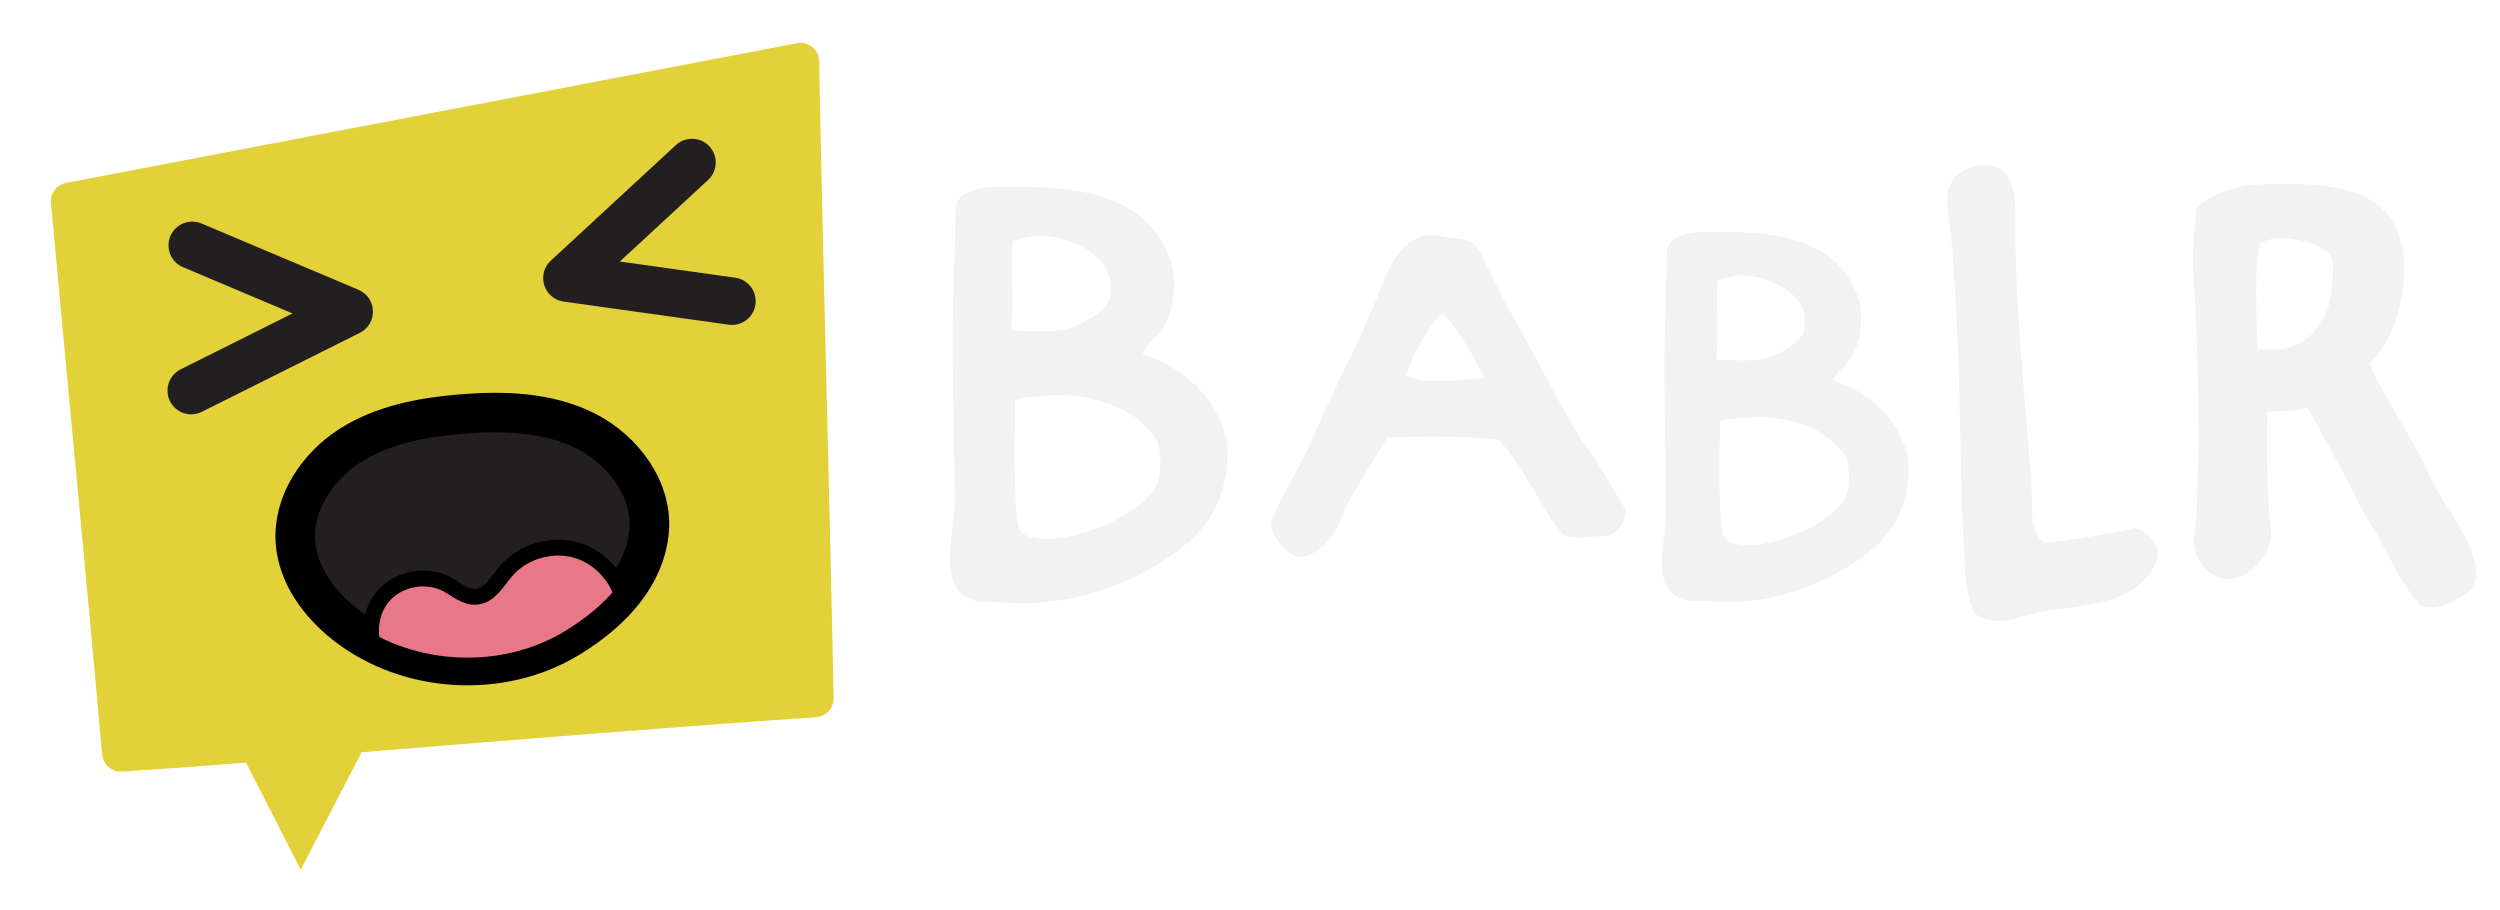
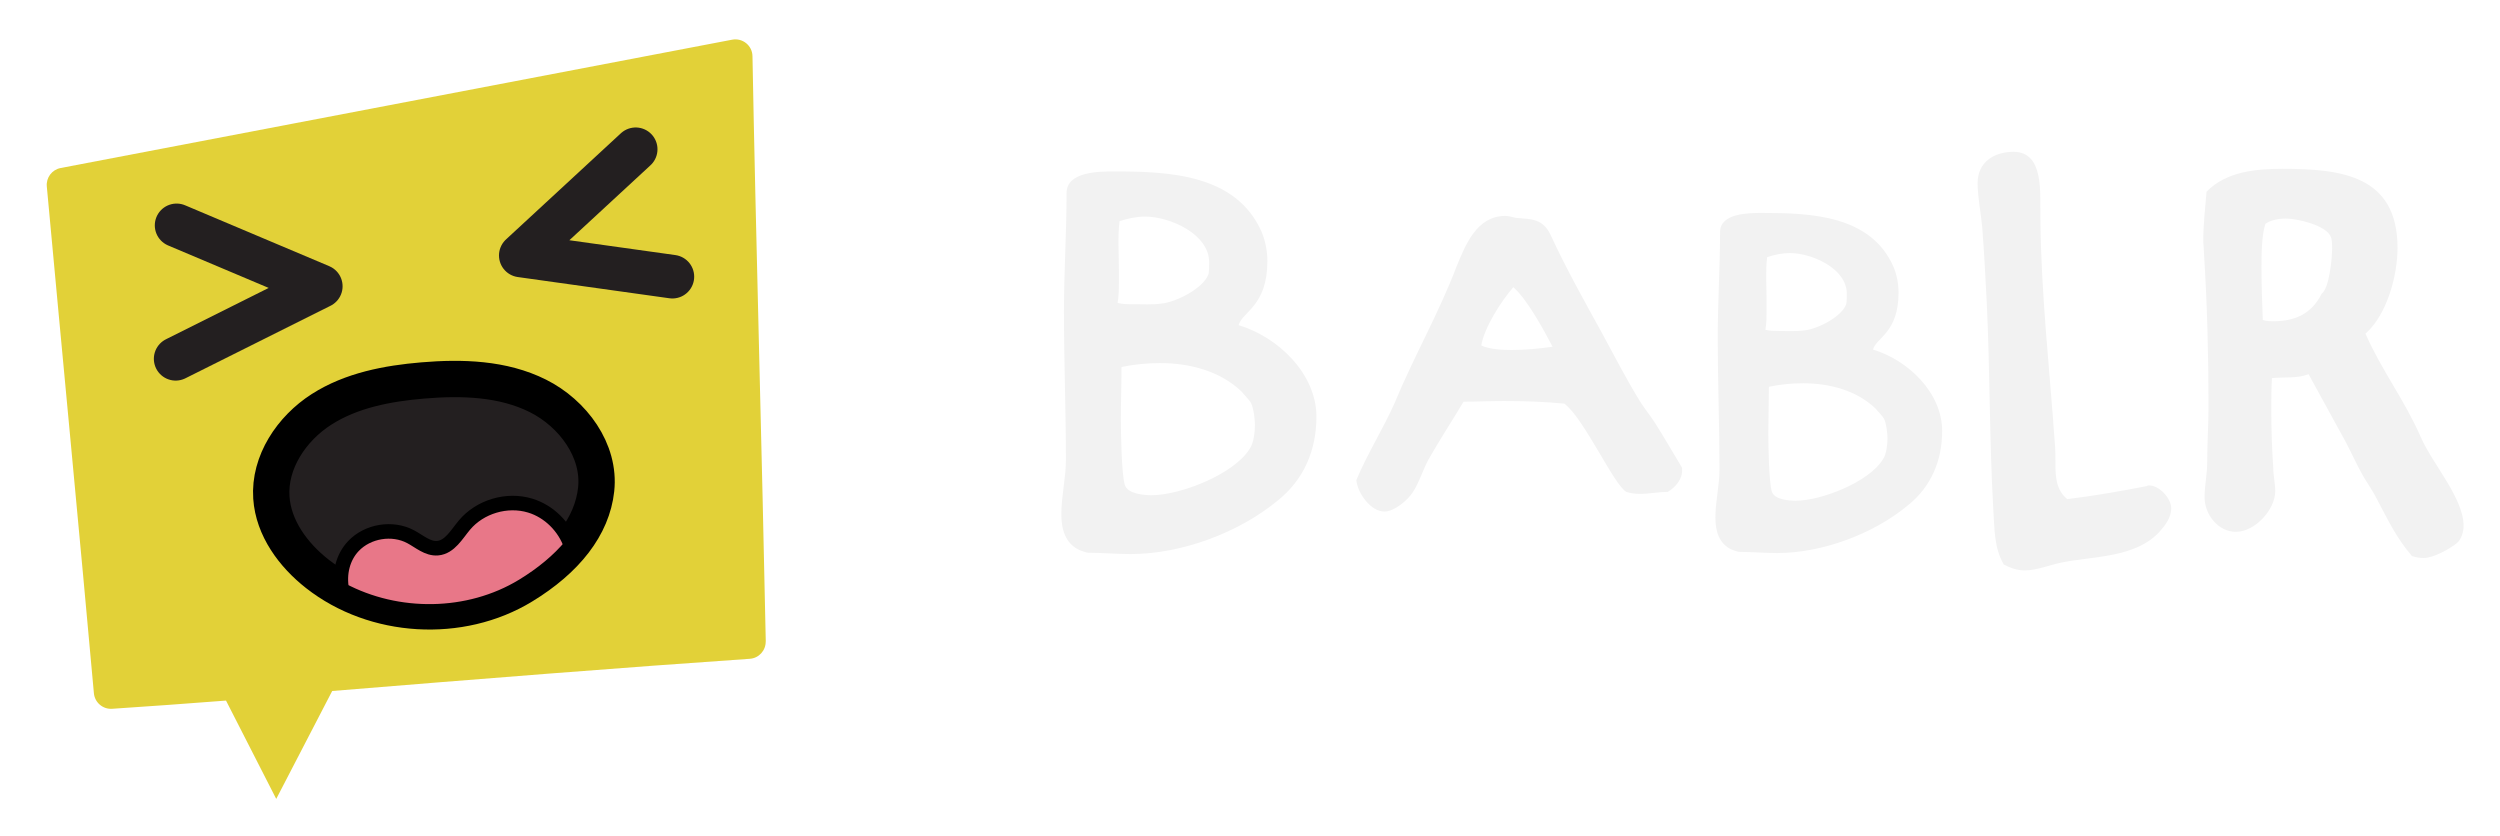
- <svg xmlns="http://www.w3.org/2000/svg" id="Layer_2" data-name="Layer 2" viewBox="-4 -3 316 115" version="1.1" width="316" height="115">
+ <svg xmlns="http://www.w3.org/2000/svg" id="Layer_2" data-name="Layer 2" viewBox="-4 -3 344 115" version="1.1" width="344" height="115">
  <defs id="defs10" />
  <g id="Logo">
    <g id="Dialog_Box" data-name="Dialog Box">
      <path d="m 101.36,85.26 c 0.02,1.25 -0.94,2.31 -2.19,2.39 -17.24,1.18 -37.8,2.82 -57.46,4.43 L 34.01,106.93 27.1,93.4 C 21.62,93.82 16.35,94.21 11.42,94.53 10.14,94.61 9.04,93.66 8.92,92.39 7.15,72.65 4.48,44.81 2.44,22.65 2.33,21.44 3.15,20.35 4.34,20.12 35.14,14.23 65.95,8.34 96.75,2.46 c 1.43,-0.27 2.77,0.81 2.79,2.27 0.43,23.61 1.34,55.78 1.83,80.53 z" style="fill:#e2d138;stroke-width:0px" id="path1" />
      <path d="m 34,109.35 c -0.91,0 -1.74,-0.51 -2.15,-1.32 l -6.18,-12.1 c -5.33,0.41 -9.96,0.74 -14.1,1.01 C 9,97.11 6.73,95.17 6.5,92.6 5.46,81.02 4.09,66.42 2.77,52.29 1.83,42.34 0.86,32.04 0.02,22.88 -0.21,20.42 1.45,18.22 3.88,17.75 L 96.29,0.09 c 1.39,-0.27 2.81,0.09 3.91,0.98 1.1,0.89 1.74,2.21 1.76,3.62 0.23,12.64 0.6,27.99 0.96,42.83 0.31,12.88 0.64,26.19 0.86,37.7 v 0 c 0.05,2.55 -1.9,4.68 -4.45,4.86 -12.84,0.88 -28,2.14 -42.65,3.36 -4.62,0.38 -13.79,1.14 -13.79,1.14 l -6.72,13.45 c -0.41,0.82 -1.24,1.33 -2.15,1.34 H 34.01 Z M 27.09,90.98 c 0.9,0 1.74,0.51 2.15,1.32 l 4.73,9.27 5.19,-10.38 c 0.38,-0.76 1.12,-1.26 1.97,-1.33 C 46.12,89.45 51.2,89.03 56.27,88.61 70.92,87.39 86.06,86.13 98.93,85.25 98.7,73.77 98.38,60.49 98.07,47.64 97.71,32.82 97.34,17.5 97.11,4.86 L 4.85,22.49 c 0.84,9.14 1.81,19.42 2.74,29.36 1.32,14.11 2.69,28.69 3.73,40.27 4.52,-0.3 9.62,-0.67 15.59,-1.12 0.06,0 0.12,0 0.19,0 z m 71.85,-5.67 z" style="fill:none;stroke-width:0px" id="path2" />
    </g>
    <g id="Mouth">
      <g id="Mouth-2" data-name="Mouth">
        <g id="M">
          <path d="m 67.93,77.63 c -8.58,5.23 -20.37,4.53 -28.28,-1.68 -3.3,-2.59 -6.03,-6.29 -6.31,-10.48 -0.33,-4.87 2.79,-9.51 6.9,-12.14 4.11,-2.63 9.08,-3.57 13.95,-3.98 5.37,-0.45 11,-0.29 15.82,2.12 4.82,2.41 8.61,7.53 8.02,12.89 -0.55,5.06 -4.12,9.63 -10.1,13.27 z" style="fill:#231f20;stroke:#000000;stroke-width:5px;stroke-linecap:round;stroke-linejoin:round" id="path3" />
        </g>
        <g id="T">
          <path d="m 67.93,77.63 c 2.74,-1.67 4.97,-3.54 6.64,-5.55 -0.88,-2.57 -3.01,-4.72 -5.62,-5.51 -3.19,-0.97 -6.91,0.13 -9.05,2.69 -1.07,1.28 -2.01,3.02 -3.68,3.17 -1.37,0.12 -2.51,-0.94 -3.72,-1.58 -2.52,-1.34 -5.91,-0.78 -7.87,1.29 -1.45,1.53 -2.02,3.79 -1.59,6.03 7.63,4.07 17.45,3.98 24.87,-0.53 z" style="fill:#e87788;stroke-width:0px" id="path4" />
          <path d="m 67.93,77.63 c 2.74,-1.67 4.97,-3.54 6.64,-5.55 -0.88,-2.57 -3.01,-4.72 -5.62,-5.51 -3.19,-0.97 -6.91,0.13 -9.05,2.69 -1.07,1.28 -2.01,3.02 -3.68,3.17 -1.37,0.12 -2.51,-0.94 -3.72,-1.58 -2.52,-1.34 -5.91,-0.78 -7.87,1.29 -1.45,1.53 -2.02,3.79 -1.59,6.03 7.63,4.07 17.45,3.98 24.87,-0.53 z" style="fill:none;stroke:#000000;stroke-width:2px;stroke-linecap:round;stroke-linejoin:round" id="path5" />
        </g>
      </g>
    </g>
    <polyline id="Eye" points="20.3 28.01 40.14 36.39 20.17 46.37" style="fill:none;stroke:#231f20;stroke-width:6px;stroke-linecap:round;stroke-linejoin:round" />
    <polyline id="Eye-2" data-name="Eye" points="83.47 17.54 67.66 32.15 88.52 35.07" style="fill:none;stroke:#231f20;stroke-width:6px;stroke-linecap:round;stroke-linejoin:round" />
  </g>
-   <g id="BABLR" style="fill:#f2f2f2">
+   <g id="BABLR" transform="translate(26)" style="fill:#f2f2f2">
    <g id="g10" style="fill:#f2f2f2">
      <path d="m 140.43,41.74 c 5.4,1.62 10.71,6.66 10.71,12.6 0,4.59 -1.71,8.64 -5.31,11.52 -5.31,4.41 -13.23,7.38 -20.25,7.38 -1.89,0 -3.87,-0.18 -5.85,-0.18 -0.18,0 -0.99,-0.27 -1.17,-0.36 -1.98,-0.9 -2.52,-2.88 -2.52,-4.95 0,-2.52 0.63,-4.95 0.63,-7.47 0,-6.75 -0.27,-13.59 -0.27,-20.43 0,-5.4 0.36,-10.89 0.36,-16.29 0,-2.97 4.5,-2.97 6.57,-2.97 7.47,0 16.74,0.36 20.25,8.28 0.54,1.26 0.81,2.7 0.81,4.05 0,6.21 -3.42,6.93 -3.96,8.82 z m -16.47,-7.65 v 1.62 c 0,0.99 0,1.98 -0.18,2.97 0.72,0.18 1.35,0.18 2.07,0.18 1.26,0 2.7,0.09 3.96,-0.09 1.98,-0.18 5.76,-2.07 6.48,-4.05 0.09,-0.36 0.09,-1.17 0.09,-1.62 0,-3.96 -5.49,-6.3 -8.82,-6.3 -1.17,0 -2.43,0.27 -3.51,0.63 -0.27,2.16 -0.09,4.41 -0.09,6.66 z m 0.27,20.61 c 0,1.71 0.09,7.56 0.54,9 0.36,1.26 2.61,1.44 3.69,1.44 3.96,0 11.34,-2.88 13.5,-6.39 0.54,-0.72 0.72,-2.34 0.72,-3.24 0,-0.81 -0.18,-2.34 -0.54,-3.06 -0.18,-0.36 -0.99,-1.17 -1.26,-1.53 -2.97,-2.88 -7.2,-3.96 -11.25,-3.96 -1.8,0 -3.6,0.18 -5.31,0.54 0,2.43 -0.09,4.77 -0.09,7.2 z" style="fill:#f2f2f2;stroke-width:0px" id="path6" />
      <path d="m 201.45,61.63 c 0.09,1.26 -0.9,2.43 -1.98,3.06 -1.35,0 -2.52,0.27 -3.87,0.27 -0.54,0 -1.26,-0.09 -1.8,-0.27 -1.71,-0.9 -5.85,-10.17 -8.55,-12.15 -2.79,-0.27 -5.49,-0.36 -8.28,-0.36 -1.89,0 -3.69,0.09 -5.58,0.09 -1.62,2.7 -3.33,5.31 -4.86,8.01 -0.72,1.35 -1.35,3.33 -2.16,4.5 -0.72,1.08 -2.52,2.61 -3.87,2.61 -1.89,0 -3.69,-2.52 -3.87,-4.32 1.53,-3.69 3.69,-7.02 5.31,-10.71 2.61,-6.3 6.03,-12.24 8.46,-18.63 1.26,-3.06 2.79,-7.02 6.75,-7.02 0.45,0 0.99,0.18 1.44,0.27 2.16,0.18 3.69,0.09 4.77,2.34 2.07,4.5 4.59,9 7.02,13.41 1.71,3.15 3.42,6.48 5.31,9.54 0.63,0.99 1.44,1.98 2.07,2.97 1.26,1.98 2.43,4.05 3.69,6.12 z m -27.63,-17.1 c 1.08,0.54 2.97,0.63 4.14,0.63 1.89,0 3.78,-0.18 5.67,-0.45 -1.17,-2.25 -3.51,-6.57 -5.4,-8.19 -1.71,1.98 -3.96,5.49 -4.41,8.01 z" style="fill:#f2f2f2;stroke-width:0px" id="path7" />
      <path d="m 227.72,45.1 c 4.8,1.44 9.52,5.92 9.52,11.2 0,4.08 -1.52,7.68 -4.72,10.24 -4.72,3.92 -11.76,6.56 -18,6.56 -1.68,0 -3.44,-0.16 -5.2,-0.16 -0.16,0 -0.88,-0.24 -1.04,-0.32 -1.76,-0.8 -2.24,-2.56 -2.24,-4.4 0,-2.24 0.56,-4.4 0.56,-6.64 0,-6 -0.24,-12.08 -0.24,-18.16 0,-4.8 0.32,-9.68 0.32,-14.48 0,-2.64 4,-2.64 5.84,-2.64 6.64,0 14.88,0.32 18,7.36 0.48,1.12 0.72,2.4 0.72,3.6 0,5.52 -3.04,6.16 -3.52,7.84 z m -14.64,-6.8 v 1.44 c 0,0.88 0,1.76 -0.16,2.64 0.64,0.16 1.2,0.16 1.84,0.16 1.12,0 2.4,0.08 3.52,-0.08 1.76,-0.16 5.12,-1.84 5.76,-3.6 0.08,-0.32 0.08,-1.04 0.08,-1.44 0,-3.52 -4.88,-5.6 -7.84,-5.6 -1.04,0 -2.16,0.24 -3.12,0.56 -0.24,1.92 -0.08,3.92 -0.08,5.92 z m 0.24,18.32 c 0,1.52 0.08,6.72 0.48,8 0.32,1.12 2.32,1.28 3.28,1.28 3.52,0 10.08,-2.56 12,-5.68 0.48,-0.64 0.64,-2.08 0.64,-2.88 0,-0.72 -0.16,-2.08 -0.48,-2.72 -0.16,-0.32 -0.88,-1.04 -1.12,-1.36 -2.64,-2.56 -6.4,-3.52 -10,-3.52 -1.6,0 -3.2,0.16 -4.72,0.48 0,2.16 -0.08,4.24 -0.08,6.4 z" style="fill:#f2f2f2;stroke-width:0px" id="path8" />
      <path d="m 250.76,27.16 c 0.09,10.26 1.26,20.52 1.98,30.78 0.09,0.99 0.09,1.89 0.09,2.88 0,1.8 0.09,3.6 1.62,4.86 3.69,-0.45 7.29,-1.08 10.98,-1.8 0.09,-0.09 0.18,-0.09 0.27,-0.09 1.44,0 3.06,1.8 3.06,3.15 0,1.26 -0.81,2.34 -1.62,3.24 -3.33,3.6 -9.09,3.33 -13.5,4.23 -1.71,0.36 -3.42,1.08 -5.04,1.08 -1.08,0 -1.98,-0.36 -2.88,-0.81 -1.35,-2.34 -1.26,-4.86 -1.44,-7.56 -0.54,-9.45 -0.45,-18.99 -0.9,-28.44 -0.18,-3.51 -0.36,-7.02 -0.63,-10.44 -0.18,-1.98 -0.63,-4.14 -0.63,-6.03 0,-2.97 2.34,-4.32 4.95,-4.32 4.23,0 3.6,5.76 3.69,8.46 z" style="fill:#f2f2f2;stroke-width:0px" id="path9" />
      <path d="m 295.49,42.91 c 2.16,4.95 5.4,9.18 7.56,14.13 1.62,3.78 5.94,8.46 5.94,12.33 0,0.72 -0.27,1.8 -0.9,2.34 -0.99,0.81 -3.24,2.07 -4.59,2.07 -0.54,0 -1.08,-0.09 -1.62,-0.27 -2.16,-2.52 -3.33,-5.04 -4.86,-7.92 -0.54,-1.08 -1.26,-2.07 -1.89,-3.15 -0.81,-1.44 -1.53,-3.06 -2.34,-4.59 l -5.13,-9.36 c -1.62,0.63 -3.42,0.36 -5.04,0.54 -0.09,1.44 -0.09,2.97 -0.09,4.41 0,2.7 0.09,5.31 0.27,7.92 0,1.08 0.27,2.16 0.27,3.24 0,2.52 -2.79,5.58 -5.4,5.58 -2.43,0 -4.32,-2.34 -4.32,-4.77 0,-1.62 0.36,-3.15 0.36,-4.77 0,-2.61 0.18,-5.13 0.18,-7.74 0,-7.02 -0.18,-14.13 -0.63,-21.15 0,-0.54 -0.09,-1.08 -0.09,-1.62 0,-2.25 0.27,-4.5 0.45,-6.75 2.7,-2.79 6.84,-3.15 10.44,-3.15 8.1,0 15.84,0.9 15.84,10.89 0,3.78 -1.44,9.18 -4.41,11.79 z m -14.31,-9 c 0,2.34 0.09,4.77 0.18,7.11 0.36,0.18 1.17,0.18 1.53,0.18 2.97,0 5.22,-1.08 6.57,-3.78 1.08,-0.81 1.44,-4.95 1.44,-6.21 0,-0.36 0,-1.26 -0.18,-1.62 -0.63,-1.62 -4.68,-2.52 -6.21,-2.52 -0.9,0 -1.98,0.18 -2.79,0.72 -0.54,1.62 -0.54,4.41 -0.54,6.12 z" style="fill:#f2f2f2;stroke-width:0px" id="path10" />
    </g>
  </g>
</svg>
